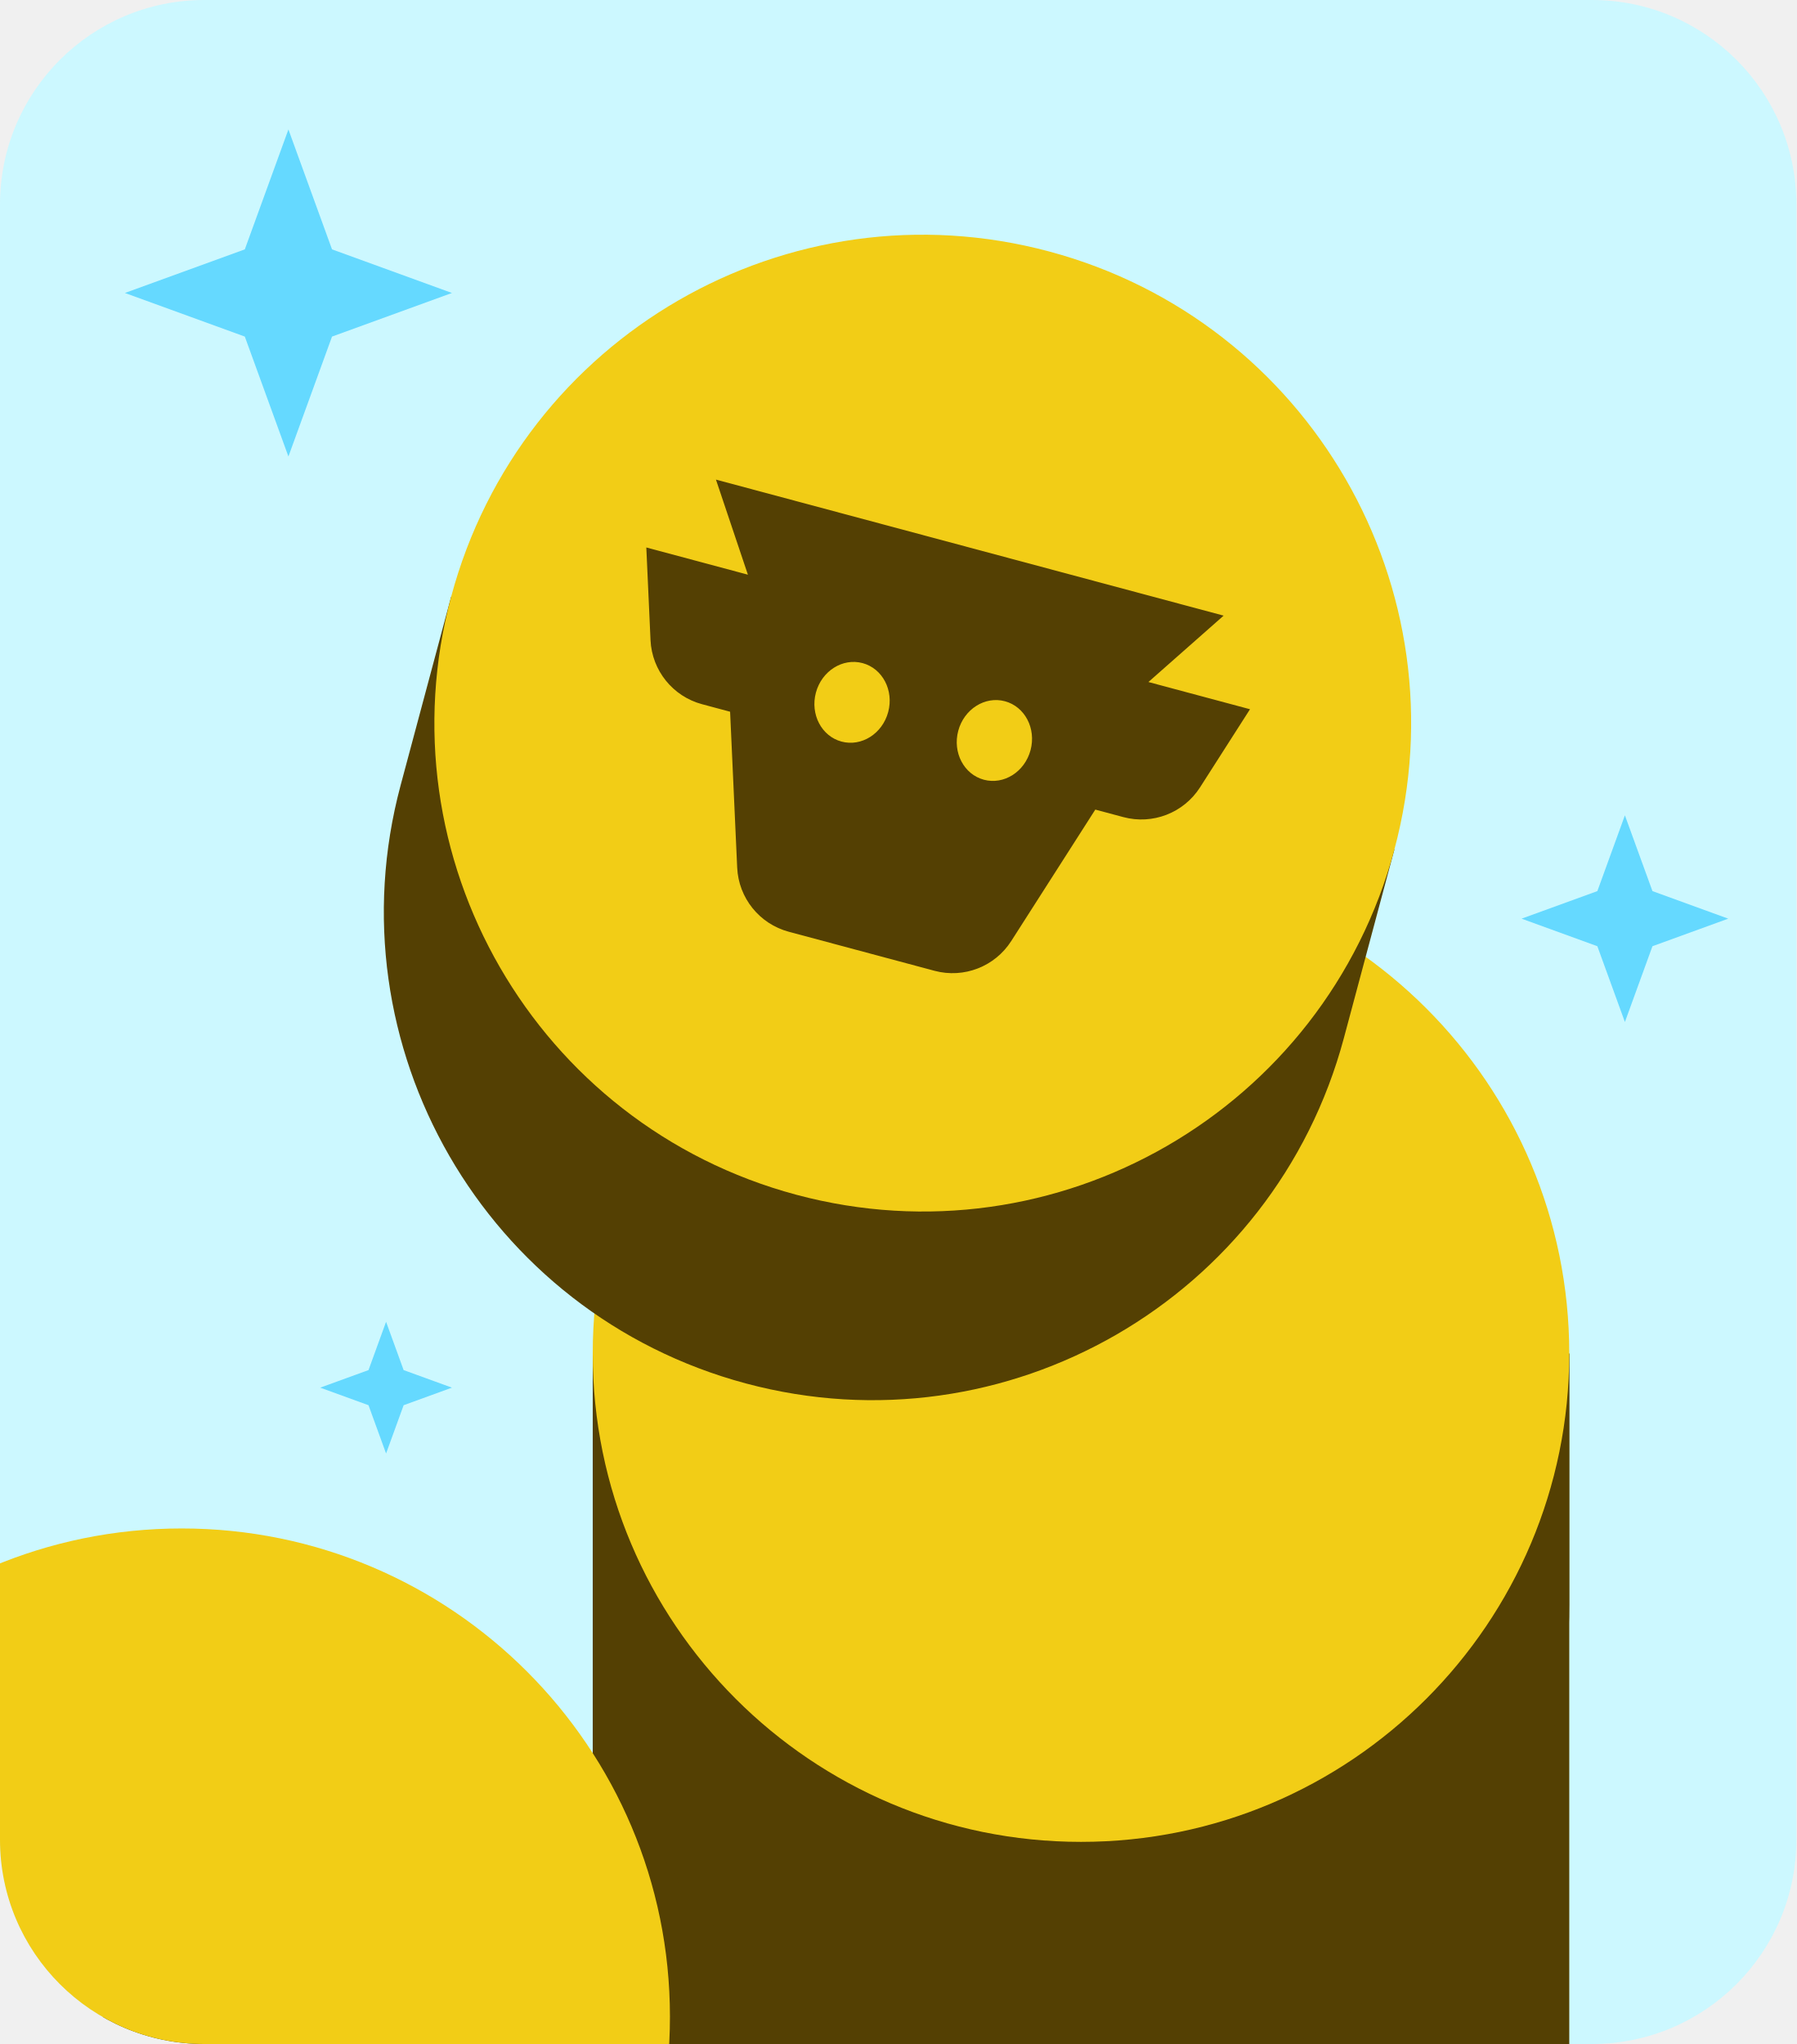
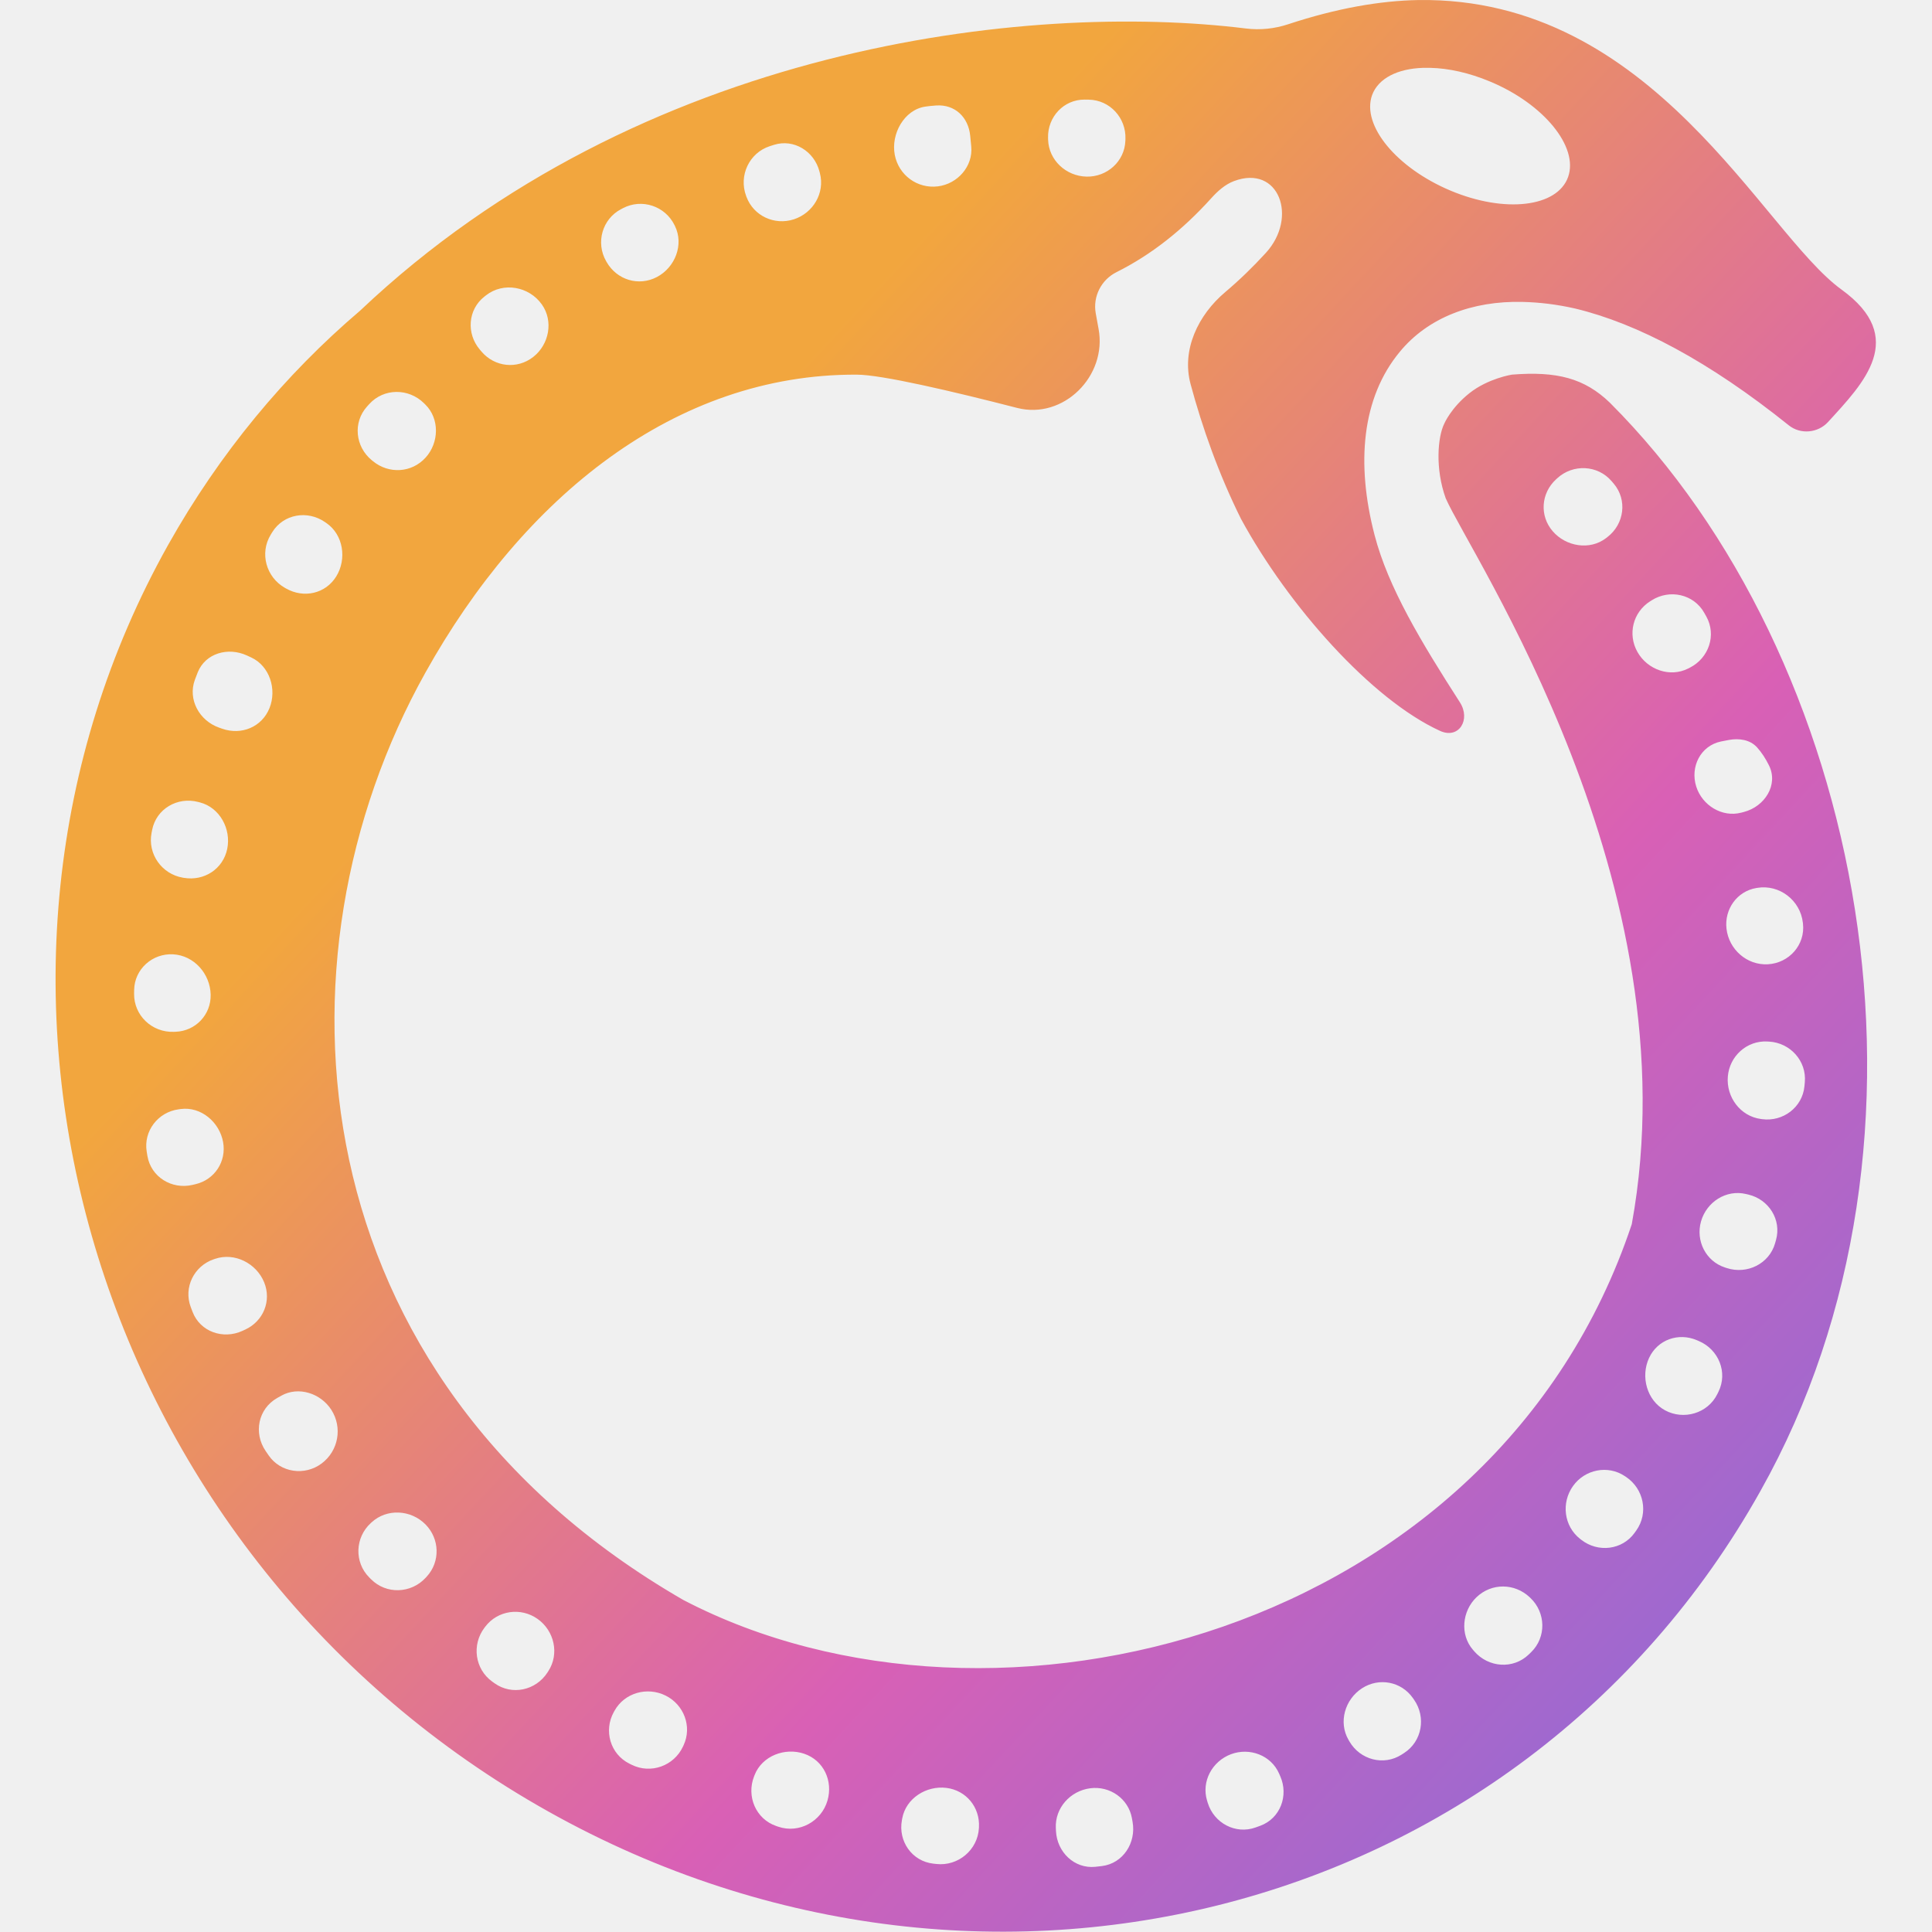
- <svg xmlns="http://www.w3.org/2000/svg" fill="none" viewBox="0 0 791 900">
-   <g clip-path="url(#a)">
-     <path fill="#CCF8FF" d="M0 90C0 40.294 40.294 0 90 0h611c49.706 0 90 40.294 90 90v720c0 49.706-40.294 90-90 90H90c-49.706 0-90-40.294-90-90V90Z" />
-     <path fill="#544003" d="M476.001 1298c-118.741 0-215-96.26-215-215V596h430v487c0 118.74-96.259 215-215 215Z" />
-     <path fill="#544003" d="M476.001 921.5c-118.741 0-215-96.259-215-215V596h430v110.5c0 118.741-96.259 215-215 215Z" />
-     <circle cx="476" cy="596" r="215" fill="#F2CD16" />
-     <path fill="#544003" d="M80.001 1590c-118.741 0-215-96.26-215-215V888h430v487c0 118.74-96.259 215-215 215Z" />
-     <circle cx="80" cy="888" r="215" fill="#F2CD16" />
-     <path fill="#544003" d="M328.421 609.143c-114.695-30.733-182.76-148.625-152.028-263.32l22.259-83.07L614 374.045l-22.258 83.07c-30.733 114.695-148.625 182.76-263.321 152.028Z" />
-     <path fill="#F2CD16" d="M198.651 262.754c30.732-114.695 148.625-182.76 263.32-152.028s182.76 148.625 152.028 263.32c-30.733 114.695-148.625 182.76-263.32 152.028-114.695-30.733-182.761-148.625-152.028-263.32Z" />
-     <path fill="#544003" fill-rule="evenodd" d="M347.313 410.256a30.671 30.671 0 0 1-22.704-28.232l-3.119-68.641-12.339-3.306a30.674 30.674 0 0 1-22.704-28.233l-1.853-40.786 44.731 11.986-14.068-41.868 223.546 59.899-33.117 29.225 44.731 11.985-21.998 34.395a30.672 30.672 0 0 1-33.778 13.099l-12.34-3.306-37.021 57.884a30.672 30.672 0 0 1-33.778 13.099l-64.189-17.2Zm11.955-105.27c-2.557 9.543 2.497 19.189 11.287 21.544 8.791 2.356 17.99-3.471 20.547-13.014 2.557-9.543-2.496-19.189-11.287-21.544-8.79-2.356-17.99 3.471-20.547 13.014Zm94.515 25.325c-2.557 9.543-11.756 15.37-20.547 13.015-8.79-2.356-13.844-12.002-11.286-21.545 2.557-9.543 11.756-15.37 20.546-13.014 8.791 2.355 13.844 12.001 11.287 21.544Z" clip-rule="evenodd" />
-     <path fill="#65D9FF" d="m199 129-52.8 19.2L127 201l-19.2-52.8L55 129l52.8-19.2L127 57l19.2 52.8L199 129Zm562 275.5-33.367 12.133L715.5 450l-12.133-33.367L670 404.5l33.367-12.133L715.5 359l12.133 33.367L761 404.5ZM199 611l-21.267 7.733L170 640l-7.733-21.267L141 611l21.267-7.733L170 582l7.733 21.267L199 611Z" />
+ <svg xmlns="http://www.w3.org/2000/svg" viewBox="0 0 730 730" width="256" height="256" fill="none">
+   <defs>
+     <linearGradient id="greg-sunset" x1="0%" y1="0%" x2="100%" y2="100%">
+       <stop offset="0%" stop-color="#F2A63E" />
+       <stop offset="30%" stop-color="#F2A63E" />
+       <stop offset="65%" stop-color="#D960B5" />
+       <stop offset="100%" stop-color="#7A6EE0" />
+     </linearGradient>
+   </defs>
+   <g transform="translate(21.0,0)">
+     <path d="M514.935 0.013C500.381 0.288 484.137 3.096 465.674 9.181C460.548 10.87 455.118 11.427 449.762 10.765C367.206 0.559 221.045 16.996 115.092 117.357C86.701 141.529 62.014 171.216 42.607 205.747C-48.758 368.716 11.529 581.06 178.373 679.966C344.935 778.716 552.904 726.372 644.154 563.404C719.31 429.81 683.219 248.06 587.279 152.154C577.719 142.935 567.283 140.184 550.219 141.56C550.219 141.56 541.219 142.993 534.219 148.56C527.219 154.126 524.719 160.06 524.719 160.06C522.219 165.06 521.219 177.06 525.248 188.247C534.5 209.56 619.058 333.935 595.56 462.561C543.902 617.466 354.721 665.811 237.219 604.561C90.938 520.186 79.25 362.466 139.719 254.185C176.75 187.779 234.125 141.247 302.719 141.56C312.095 141.56 339.114 147.895 363.297 154.126C380.822 158.641 397.406 142.067 394.092 124.275C393.725 122.308 393.368 120.332 393.015 118.345C391.893 112.006 395.115 105.704 400.873 102.826C414.083 96.221 425.902 86.835 436.672 74.896C439.085 72.222 441.881 69.691 445.252 68.425C462.249 62.044 469.552 82.135 457.309 95.539C452.45 100.858 447.333 105.822 441.94 110.376C431.692 119.028 425.373 132.199 428.861 145.149C433.272 161.529 439.453 179.051 447.904 196.06C465.87 229.081 497.236 264.355 523.137 276.17C530.226 279.404 534.829 271.922 530.617 265.367C516.018 242.648 503.519 221.967 498.373 202.154C491.342 175.122 493.529 150.279 507.904 132.935C518.529 120.013 535.248 113.607 554.31 114.076C560.717 114.232 567.279 115.013 574.154 116.576C597.844 122.276 624.833 136.591 654.877 160.697C659.302 164.248 665.881 163.646 669.713 159.461C683.227 144.701 699.959 127.616 674.779 109.388C645 87.83 603.842 -1.237 514.935 0.013ZM519.467 25.638C526.342 25.794 534.154 27.513 541.967 30.794C562.279 39.232 575.56 55.482 571.498 66.888C567.435 78.294 547.592 80.638 527.123 72.044C506.654 63.45 493.373 47.357 497.435 35.95C499.779 29.544 507.123 25.951 516.654 25.638H519.467ZM390.401 37.659C398.367 37.789 404.539 44.553 404.241 52.514L404.214 53.221C403.924 60.976 397.307 66.909 389.549 66.736C381.787 66.562 375.232 60.5 375.024 52.739L375.006 52.078C374.793 44.172 380.969 37.543 388.877 37.637C389.385 37.643 389.893 37.65 390.401 37.659ZM332.719 39.857C339.808 39.377 344.908 44.258 345.592 51.331L345.98 55.342C346.703 62.812 340.854 69.469 333.409 70.412C325.647 71.396 318.547 66.19 317.084 58.504C315.585 50.621 320.615 41.529 328.543 40.294C329.658 40.121 331.009 39.972 332.719 39.857ZM271.413 54.737C278.953 52.349 286.655 57.145 288.633 64.803L288.805 65.469C290.729 72.919 286.254 80.505 278.934 82.876C271.635 85.241 263.726 81.577 261.054 74.384L260.911 73.997C258.069 66.347 262.089 57.761 269.85 55.238C270.374 55.068 270.895 54.901 271.413 54.737ZM214.39 78.652C221.533 74.911 230.344 77.847 233.881 85.094L234.044 85.428C237.461 92.428 234.097 101.054 227.2 104.676C220.319 108.29 212.098 105.776 208.228 99.035L208.035 98.699C204.018 91.702 206.537 82.771 213.682 79.023C213.918 78.899 214.154 78.775 214.39 78.652ZM183.753 115.058C188.179 121.323 186.514 130.155 180.472 134.881C174.418 139.615 165.929 138.702 160.945 132.853L160.312 132.11C155.145 126.046 155.763 116.982 162.031 112.065C162.235 111.905 162.438 111.746 162.641 111.588C169.232 106.44 178.928 108.227 183.753 115.058ZM118.536 152.664C124.017 146.632 133.37 146.611 139.176 152.331L139.712 152.858C145.141 158.206 144.935 167.253 139.816 172.899C134.564 178.693 125.942 179.2 119.897 174.239L119.447 173.87C113.23 168.768 112.284 159.595 117.668 153.623C117.958 153.301 118.247 152.982 118.536 152.664ZM567.378 180.722C573.342 175.233 582.671 175.652 587.943 181.809C588.207 182.117 588.469 182.425 588.731 182.732C593.95 188.863 592.753 197.997 586.374 202.91L585.836 203.325C579.729 208.029 570.691 206.545 565.667 200.699C560.636 194.845 561.263 186.35 566.943 181.123L567.378 180.722ZM81.867 201.09C86.097 194.225 95.152 192.677 101.786 197.261L102.347 197.648C108.726 202.056 110.119 211.202 106.048 217.801C102.006 224.353 93.802 226.164 87.103 222.371L86.667 222.124C79.549 218.094 77.025 209.002 81.293 202.025C81.484 201.712 81.675 201.4 81.867 201.09ZM603.08 226.829C609.9 222.512 618.954 224.496 622.929 231.521C623.196 231.993 623.461 232.465 623.724 232.936C627.636 239.946 624.673 248.648 617.509 252.272L616.864 252.599C609.999 256.073 601.52 253.075 597.725 246.382C593.917 239.666 595.992 231.315 602.516 227.186L603.08 226.829ZM53.711 254.039C56.633 246.794 65.175 244.403 72.275 247.662L73.881 248.4C80.866 251.607 83.696 260.437 80.825 267.567C77.942 274.724 70.204 277.898 62.926 275.334L61.781 274.931C54.311 272.299 49.908 264.322 52.622 256.881C52.97 255.927 53.332 254.979 53.711 254.039ZM632.268 279.587C636.107 278.883 640.25 279.477 642.874 282.367C644.66 284.334 646.153 286.67 647.417 289.225C651.033 296.534 645.816 304.738 637.926 306.798L636.917 307.061C629.699 308.946 622.182 304.333 619.924 297.222C617.54 289.712 621.57 281.751 629.288 280.164C630.255 279.966 631.24 279.776 632.268 279.587ZM36.488 313.571C38.052 305.622 46.02 300.976 53.861 303.014L54.568 303.198C62.014 305.133 66.403 313.188 64.862 320.725C63.305 328.34 56.155 332.985 48.491 331.695L48.104 331.63C40.119 330.286 34.725 322.649 36.267 314.7C36.341 314.323 36.414 313.946 36.488 313.571ZM642.928 335.484C651.34 334.069 659.249 340.177 660.208 348.653C660.221 348.768 660.234 348.883 660.247 348.998C661.151 356.997 654.998 363.918 646.959 364.35C639.075 364.774 632.24 358.742 631.348 350.896C630.515 343.561 635.31 336.769 642.589 335.541C642.702 335.522 642.815 335.503 642.928 335.484ZM29.687 374.054C29.816 366.206 36.56 360.16 44.398 360.585C52.304 361.015 58.42 367.916 58.6 375.831C58.772 383.374 52.922 389.565 45.383 389.848L44.688 389.874C36.457 390.182 29.555 383.689 29.666 375.453C29.672 374.986 29.68 374.519 29.687 374.054ZM631.856 406.763C632.497 399.04 639.035 393.115 646.773 393.529L647.378 393.561C655.434 393.992 661.666 400.879 660.946 408.914C660.901 409.413 660.855 409.911 660.808 410.408C660.058 418.373 652.715 423.94 644.786 422.868L644.322 422.806C636.582 421.76 631.209 414.546 631.856 406.763ZM63.297 431.526C64.623 438.833 60.126 445.726 52.899 447.434L51.752 447.705C43.907 449.56 36.035 444.713 34.699 436.764C34.608 436.222 34.519 435.68 34.431 435.138C33.17 427.384 38.688 420.207 46.473 419.157L47.272 419.049C54.904 418.018 61.922 423.949 63.297 431.526ZM621.728 461.495C623.829 454.137 631.241 449.388 638.688 451.147L639.628 451.369C647.342 453.192 652.193 460.873 650.063 468.509C649.946 468.926 649.829 469.343 649.711 469.76C647.507 477.53 639.109 481.64 631.433 479.125C631.196 479.047 630.959 478.97 630.723 478.892C623.512 476.536 619.646 468.789 621.728 461.495ZM60.288 475.638C67.647 473.133 75.886 477.336 78.817 484.535C81.661 491.517 78.515 499.217 71.667 502.37L70.61 502.857C63.31 506.218 54.649 503.209 51.769 495.706C51.527 495.076 51.288 494.444 51.052 493.811C48.303 486.449 52.312 478.351 59.752 475.821C59.931 475.76 60.109 475.699 60.288 475.638ZM602.106 513.068C605.312 506.208 613.14 503.415 620.11 506.373L620.875 506.698C628.394 509.889 631.932 518.563 628.311 525.884C628.156 526.197 628.002 526.508 627.847 526.819C624.254 534.033 615.196 536.716 608.113 532.872C601.267 529.157 598.809 520.126 602.106 513.068ZM85.319 527.338C91.797 523.715 100.171 526.438 104.184 532.682C108.486 539.378 106.893 548.212 100.519 552.977C94.157 557.734 85.019 556.471 80.517 549.927C80.129 549.362 79.744 548.8 79.363 548.24C74.729 541.43 76.542 532.327 83.7 528.251C84.238 527.945 84.778 527.64 85.319 527.338ZM573.352 561.495C577.843 555.193 586.53 553.448 592.957 557.76L593.409 558.063C600.118 562.565 601.955 571.691 597.272 578.276C597.061 578.572 596.851 578.866 596.641 579.16C591.965 585.689 582.798 586.753 576.473 581.805L576.055 581.477C569.919 576.678 568.831 567.839 573.352 561.495ZM119.429 575.19C125.208 569.91 134.219 570.415 139.741 575.964C145.155 581.404 145.431 590.113 140.213 595.742L139.799 596.189C134.274 602.149 124.952 602.477 119.211 596.725C118.976 596.489 118.741 596.253 118.507 596.018C112.793 590.273 113.132 580.944 119.114 575.478L119.429 575.19ZM536.918 603.479C542.607 598.059 551.316 598.139 557.017 603.545L557.262 603.779C563.111 609.326 563.319 618.632 557.545 624.256C557.244 624.55 556.943 624.842 556.643 625.132C550.756 630.825 541.386 630.118 536.028 623.925L535.533 623.353C530.576 617.624 531.434 608.704 536.918 603.479ZM162.357 614.632C167.054 608.44 175.8 607.221 182.14 611.716C188.466 616.203 190.412 624.932 186.187 631.436L185.828 631.988C181.44 638.743 172.422 640.704 165.871 636.018C165.57 635.803 165.269 635.587 164.969 635.37C158.428 630.663 157.178 621.462 162.047 615.041L162.357 614.632ZM493.642 637.907C500.059 633.749 508.477 635.343 512.859 641.609L513.287 642.221C517.912 648.834 516.327 657.965 509.555 662.354C509.236 662.56 508.918 662.766 508.6 662.97C501.834 667.326 492.912 664.95 488.873 657.99L488.529 657.397C484.656 650.721 487.164 642.104 493.642 637.907ZM211.198 646.397C214.969 639.6 223.555 637.214 230.515 640.676C237.434 644.118 240.562 652.398 237.305 659.406L237.064 659.924C233.66 667.25 224.901 670.405 217.667 666.809C217.376 666.665 217.084 666.52 216.793 666.375C209.6 662.785 207.021 653.923 210.922 646.894L211.198 646.397ZM444.133 662.821C451.186 660.188 459.27 663.23 462.294 670.125L462.752 671.17C465.964 678.493 462.744 687.065 455.243 689.837C454.637 690.061 454.029 690.282 453.421 690.501C445.881 693.218 437.703 688.873 435.349 681.212L435.099 680.4C432.864 673.127 437.005 665.482 444.133 662.821ZM264.14 670.648C266.975 663.459 275.575 660.154 282.888 662.656C290.213 665.162 293.815 672.882 291.666 680.32C289.375 688.251 280.904 692.886 273.091 690.223C272.821 690.131 272.552 690.039 272.283 689.946C264.584 687.305 260.955 678.731 263.94 671.158C264.007 670.988 264.074 670.818 264.14 670.648ZM319.919 687.022C321.309 679.498 328.986 674.617 336.58 675.55C344.065 676.47 349.301 682.859 348.898 690.39L348.881 690.72C348.438 698.991 341.032 705.214 332.799 704.299C332.405 704.256 332.012 704.212 331.619 704.167C323.588 703.263 318.314 695.705 319.783 687.759L319.919 687.022ZM390.931 675.691C398.365 674.717 405.367 679.608 406.691 686.988L406.936 688.356C408.358 696.283 403.37 704.076 395.379 705.078C394.55 705.182 393.718 705.278 392.883 705.365C384.963 706.189 378.383 699.809 377.998 691.856L377.944 690.74C377.576 683.143 383.389 676.678 390.931 675.691Z" fill="url(#greg-sunset)" />
  </g>
-   <defs>
-     <clipPath id="a">
-       <path fill="#fff" d="M0 90C0 40.294 40.294 0 90 0h611c49.706 0 90 40.294 90 90v720c0 49.706-40.294 90-90 90H90c-49.706 0-90-40.294-90-90V90Z" />
-     </clipPath>
-   </defs>
</svg>
